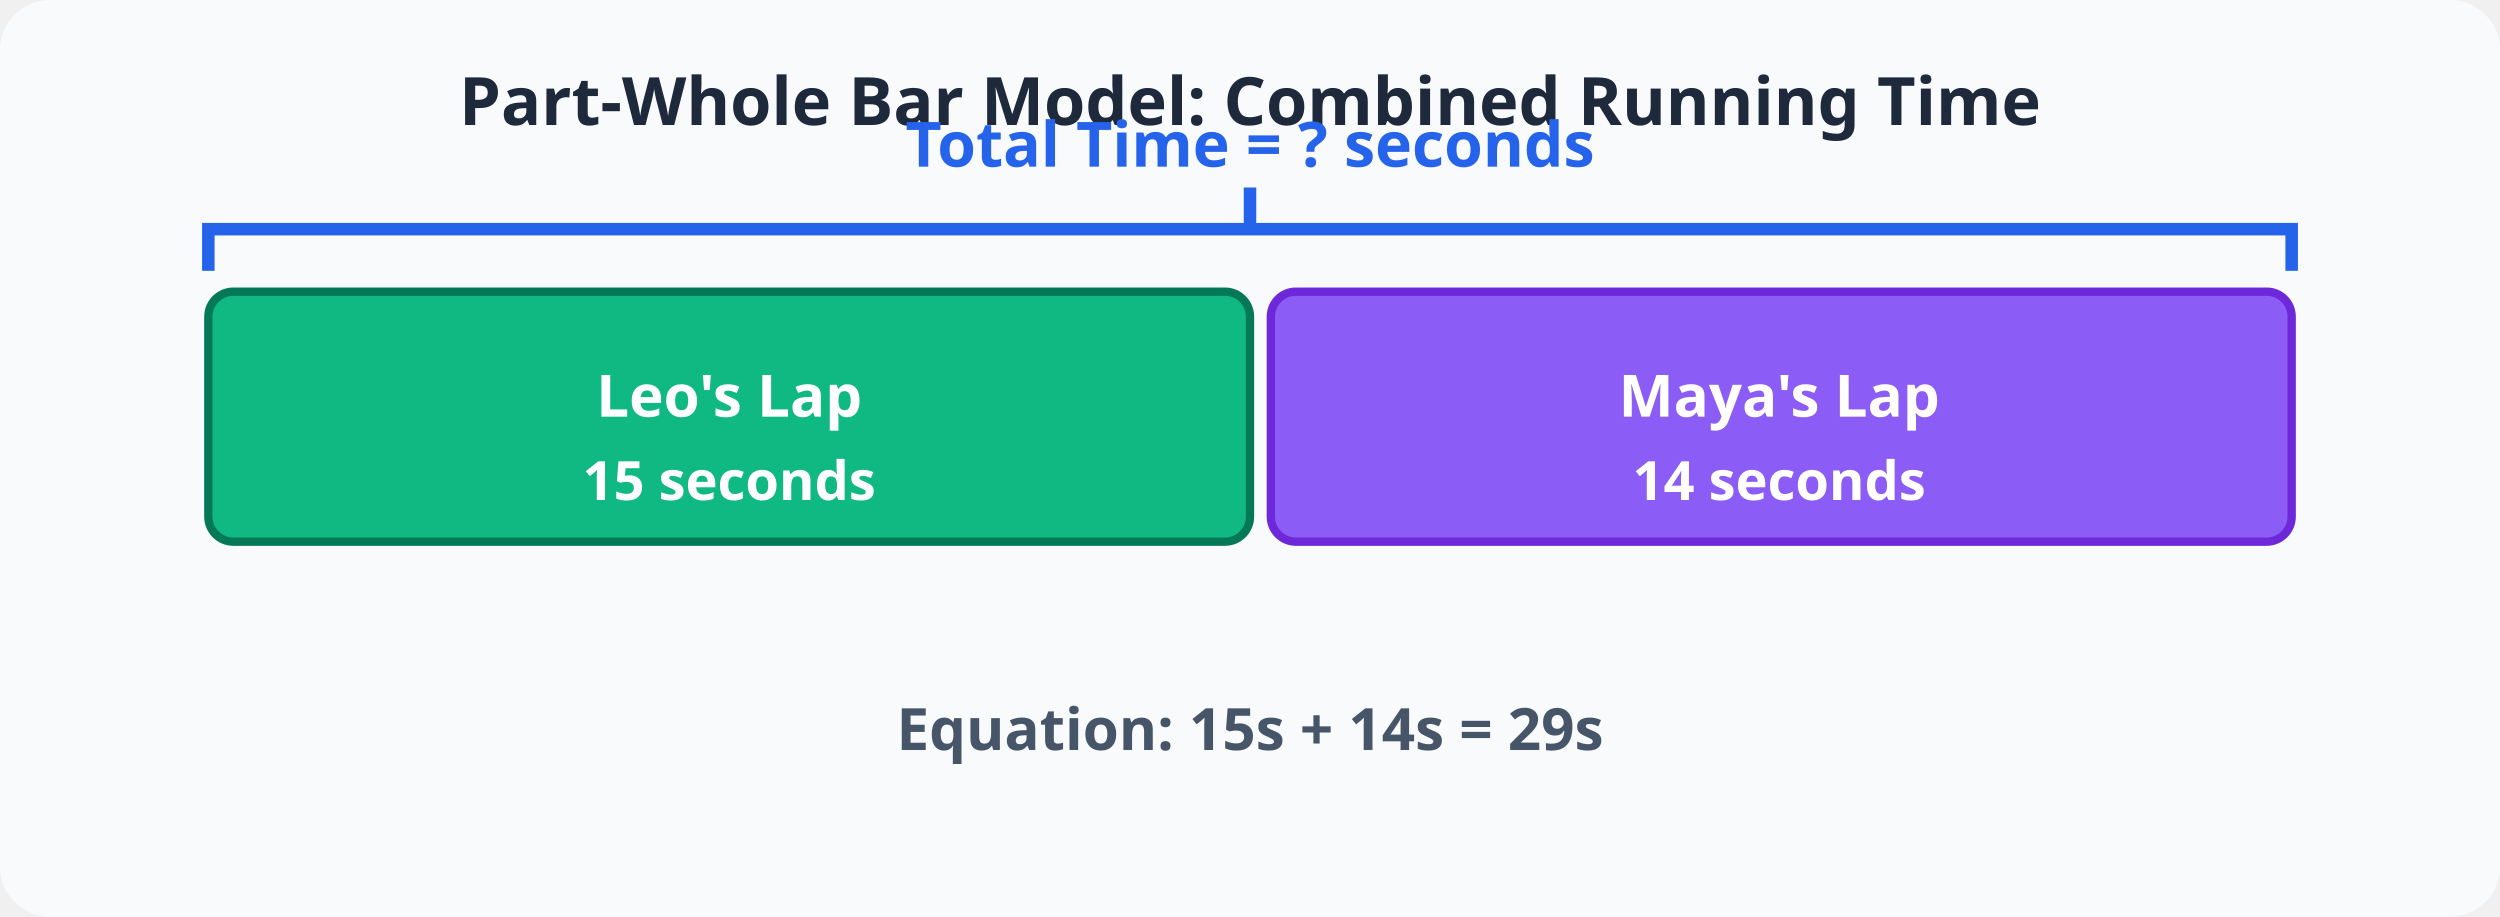
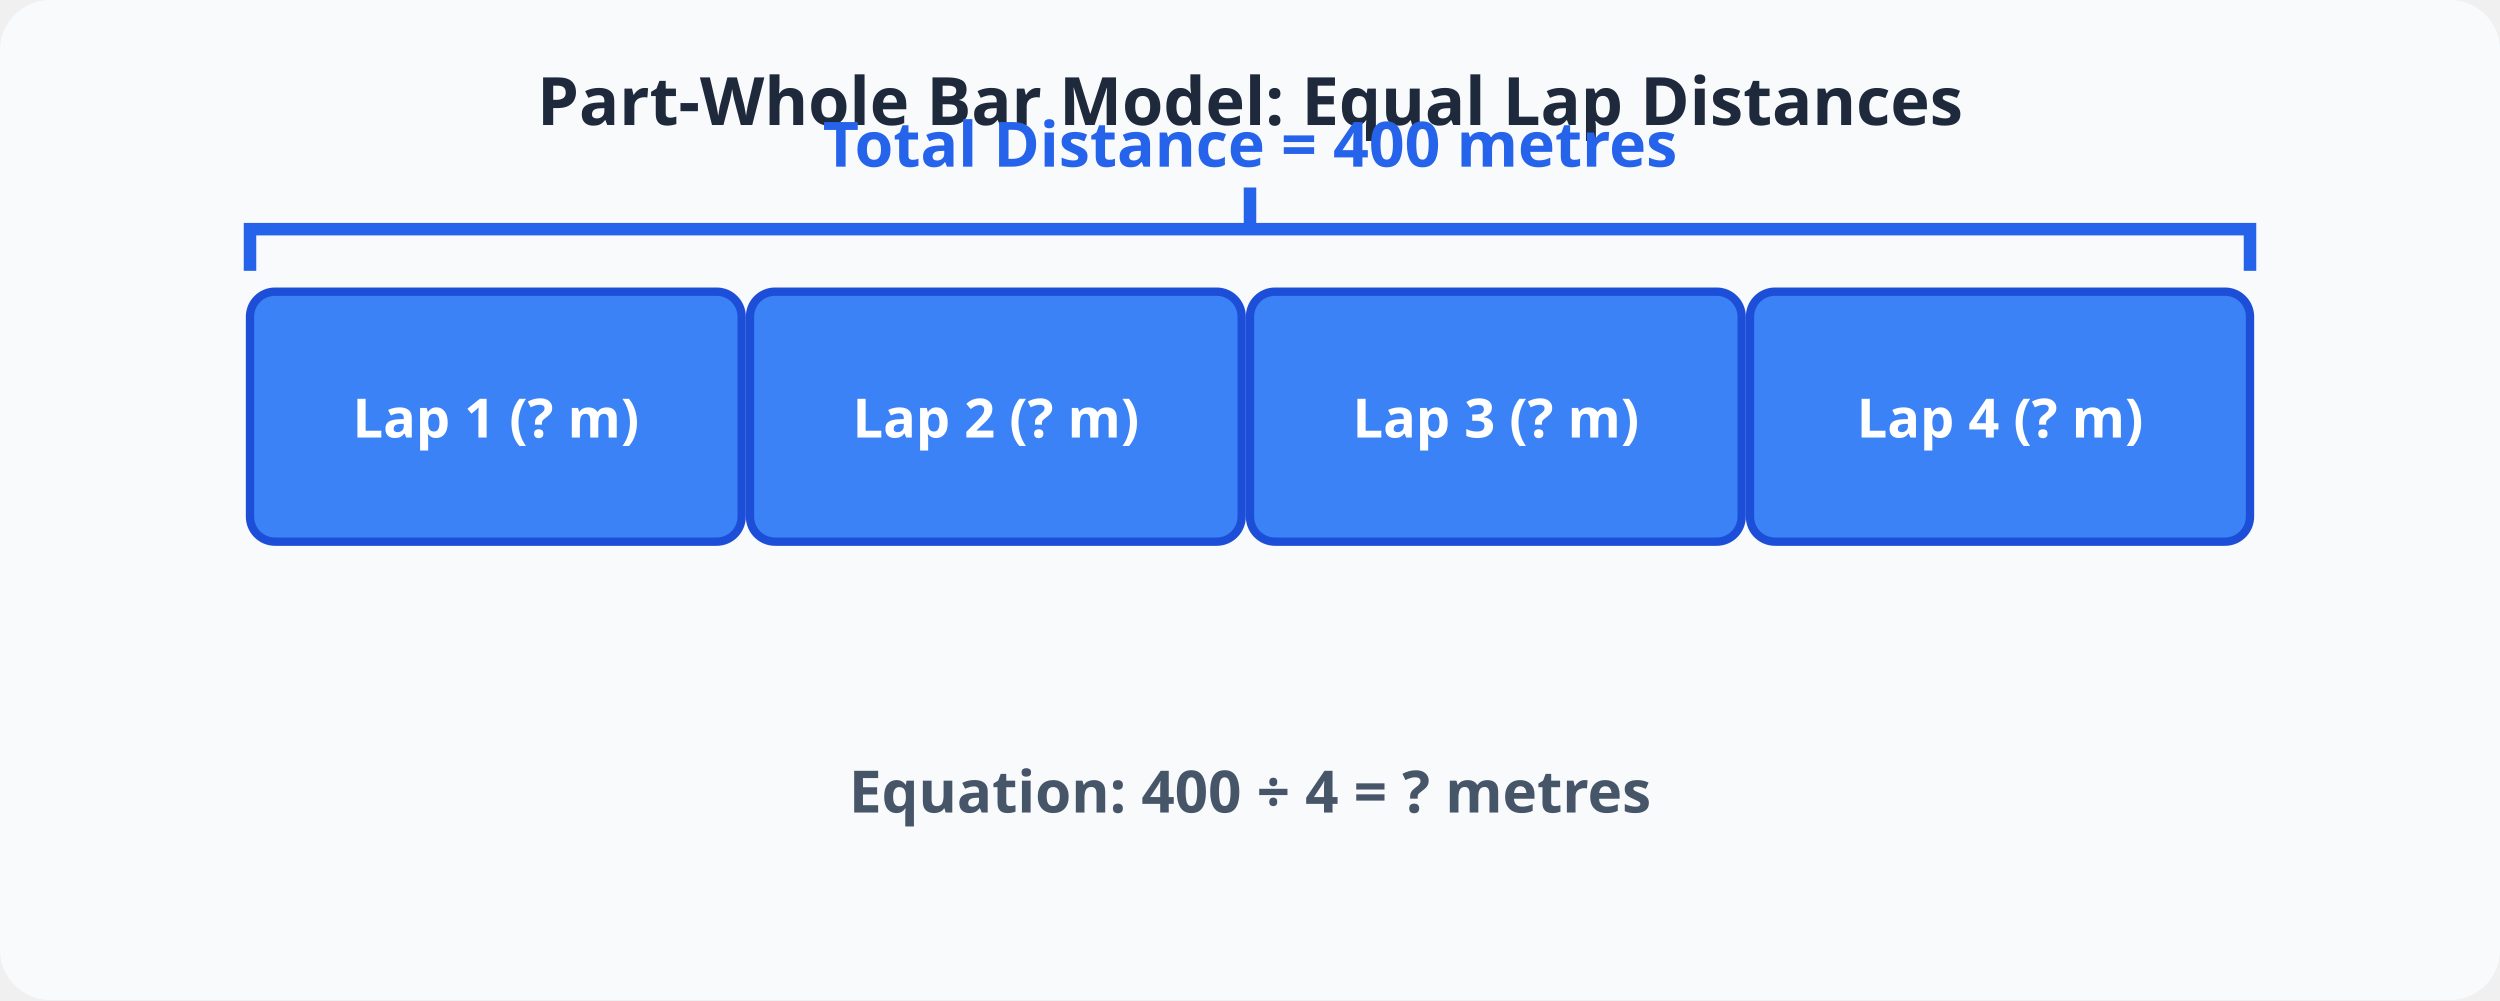
- <svg xmlns="http://www.w3.org/2000/svg" viewBox="0 0 600 220" width="100%" height="100%">
-   <rect width="600" height="220" fill="#f8fafc" rx="12" />
-   <text x="300" y="30" font-family="sans-serif" font-size="16" font-weight="bold" fill="#1e293b" text-anchor="middle">Part-Whole Bar Model: Combined Running Time</text>
-   <path d="M 50 65 L 50 55 L 550 55 L 550 65 M 300 55 L 300 45" stroke="#2563eb" stroke-width="3" fill="none" />
-   <text x="300" y="40" font-family="sans-serif" font-size="15" font-weight="bold" fill="#2563eb" text-anchor="middle">Total Time = ? seconds</text>
-   <rect x="50" y="70" width="250" height="60" fill="#10b981" rx="6" stroke="#047857" stroke-width="2" />
-   <text x="175" y="100" font-family="sans-serif" font-size="14" font-weight="bold" fill="#ffffff" text-anchor="middle">Leo's Lap</text>
-   <text x="175" y="120" font-family="sans-serif" font-size="13" font-weight="bold" fill="#ffffff" text-anchor="middle">15 seconds</text>
-   <rect x="305" y="70" width="245" height="60" fill="#8b5cf6" rx="6" stroke="#6d28d9" stroke-width="2" />
-   <text x="427" y="100" font-family="sans-serif" font-size="14" font-weight="bold" fill="#ffffff" text-anchor="middle">Maya's Lap</text>
-   <text x="427" y="120" font-family="sans-serif" font-size="13" font-weight="bold" fill="#ffffff" text-anchor="middle">14 seconds</text>
-   <text x="300" y="180" font-family="sans-serif" font-size="14" font-weight="bold" fill="#475569" text-anchor="middle">Equation: 15s + 14s = 29s</text>
+ <svg xmlns="http://www.w3.org/2000/svg" viewBox="0 0 600 240" width="100%" height="100%">
+   <rect width="600" height="240" fill="#f8fafc" rx="12" />
+   <text x="300" y="30" font-family="sans-serif" font-size="16" font-weight="bold" fill="#1e293b" text-anchor="middle">Part-Whole Bar Model: Equal Lap Distances</text>
+   <path d="M 60 65 L 60 55 L 540 55 L 540 65 M 300 55 L 300 45" stroke="#2563eb" stroke-width="3" fill="none" />
+   <text x="300" y="40" font-family="sans-serif" font-size="15" font-weight="bold" fill="#2563eb" text-anchor="middle">Total Distance = 400 metres</text>
+   <rect x="60" y="70" width="118" height="60" fill="#3b82f6" rx="6" stroke="#1d4ed8" stroke-width="2" />
+   <text x="119" y="105" font-family="sans-serif" font-size="13" font-weight="bold" fill="#ffffff" text-anchor="middle">Lap 1 (? m)</text>
+   <rect x="180" y="70" width="118" height="60" fill="#3b82f6" rx="6" stroke="#1d4ed8" stroke-width="2" />
+   <text x="239" y="105" font-family="sans-serif" font-size="13" font-weight="bold" fill="#ffffff" text-anchor="middle">Lap 2 (? m)</text>
+   <rect x="300" y="70" width="118" height="60" fill="#3b82f6" rx="6" stroke="#1d4ed8" stroke-width="2" />
+   <text x="359" y="105" font-family="sans-serif" font-size="13" font-weight="bold" fill="#ffffff" text-anchor="middle">Lap 3 (? m)</text>
+   <rect x="420" y="70" width="120" height="60" fill="#3b82f6" rx="6" stroke="#1d4ed8" stroke-width="2" />
+   <text x="480" y="105" font-family="sans-serif" font-size="13" font-weight="bold" fill="#ffffff" text-anchor="middle">Lap 4 (? m)</text>
+   <text x="300" y="195" font-family="sans-serif" font-size="14" font-weight="bold" fill="#475569" text-anchor="middle">Equation: 400 ÷ 4 = ? metres</text>
</svg>
